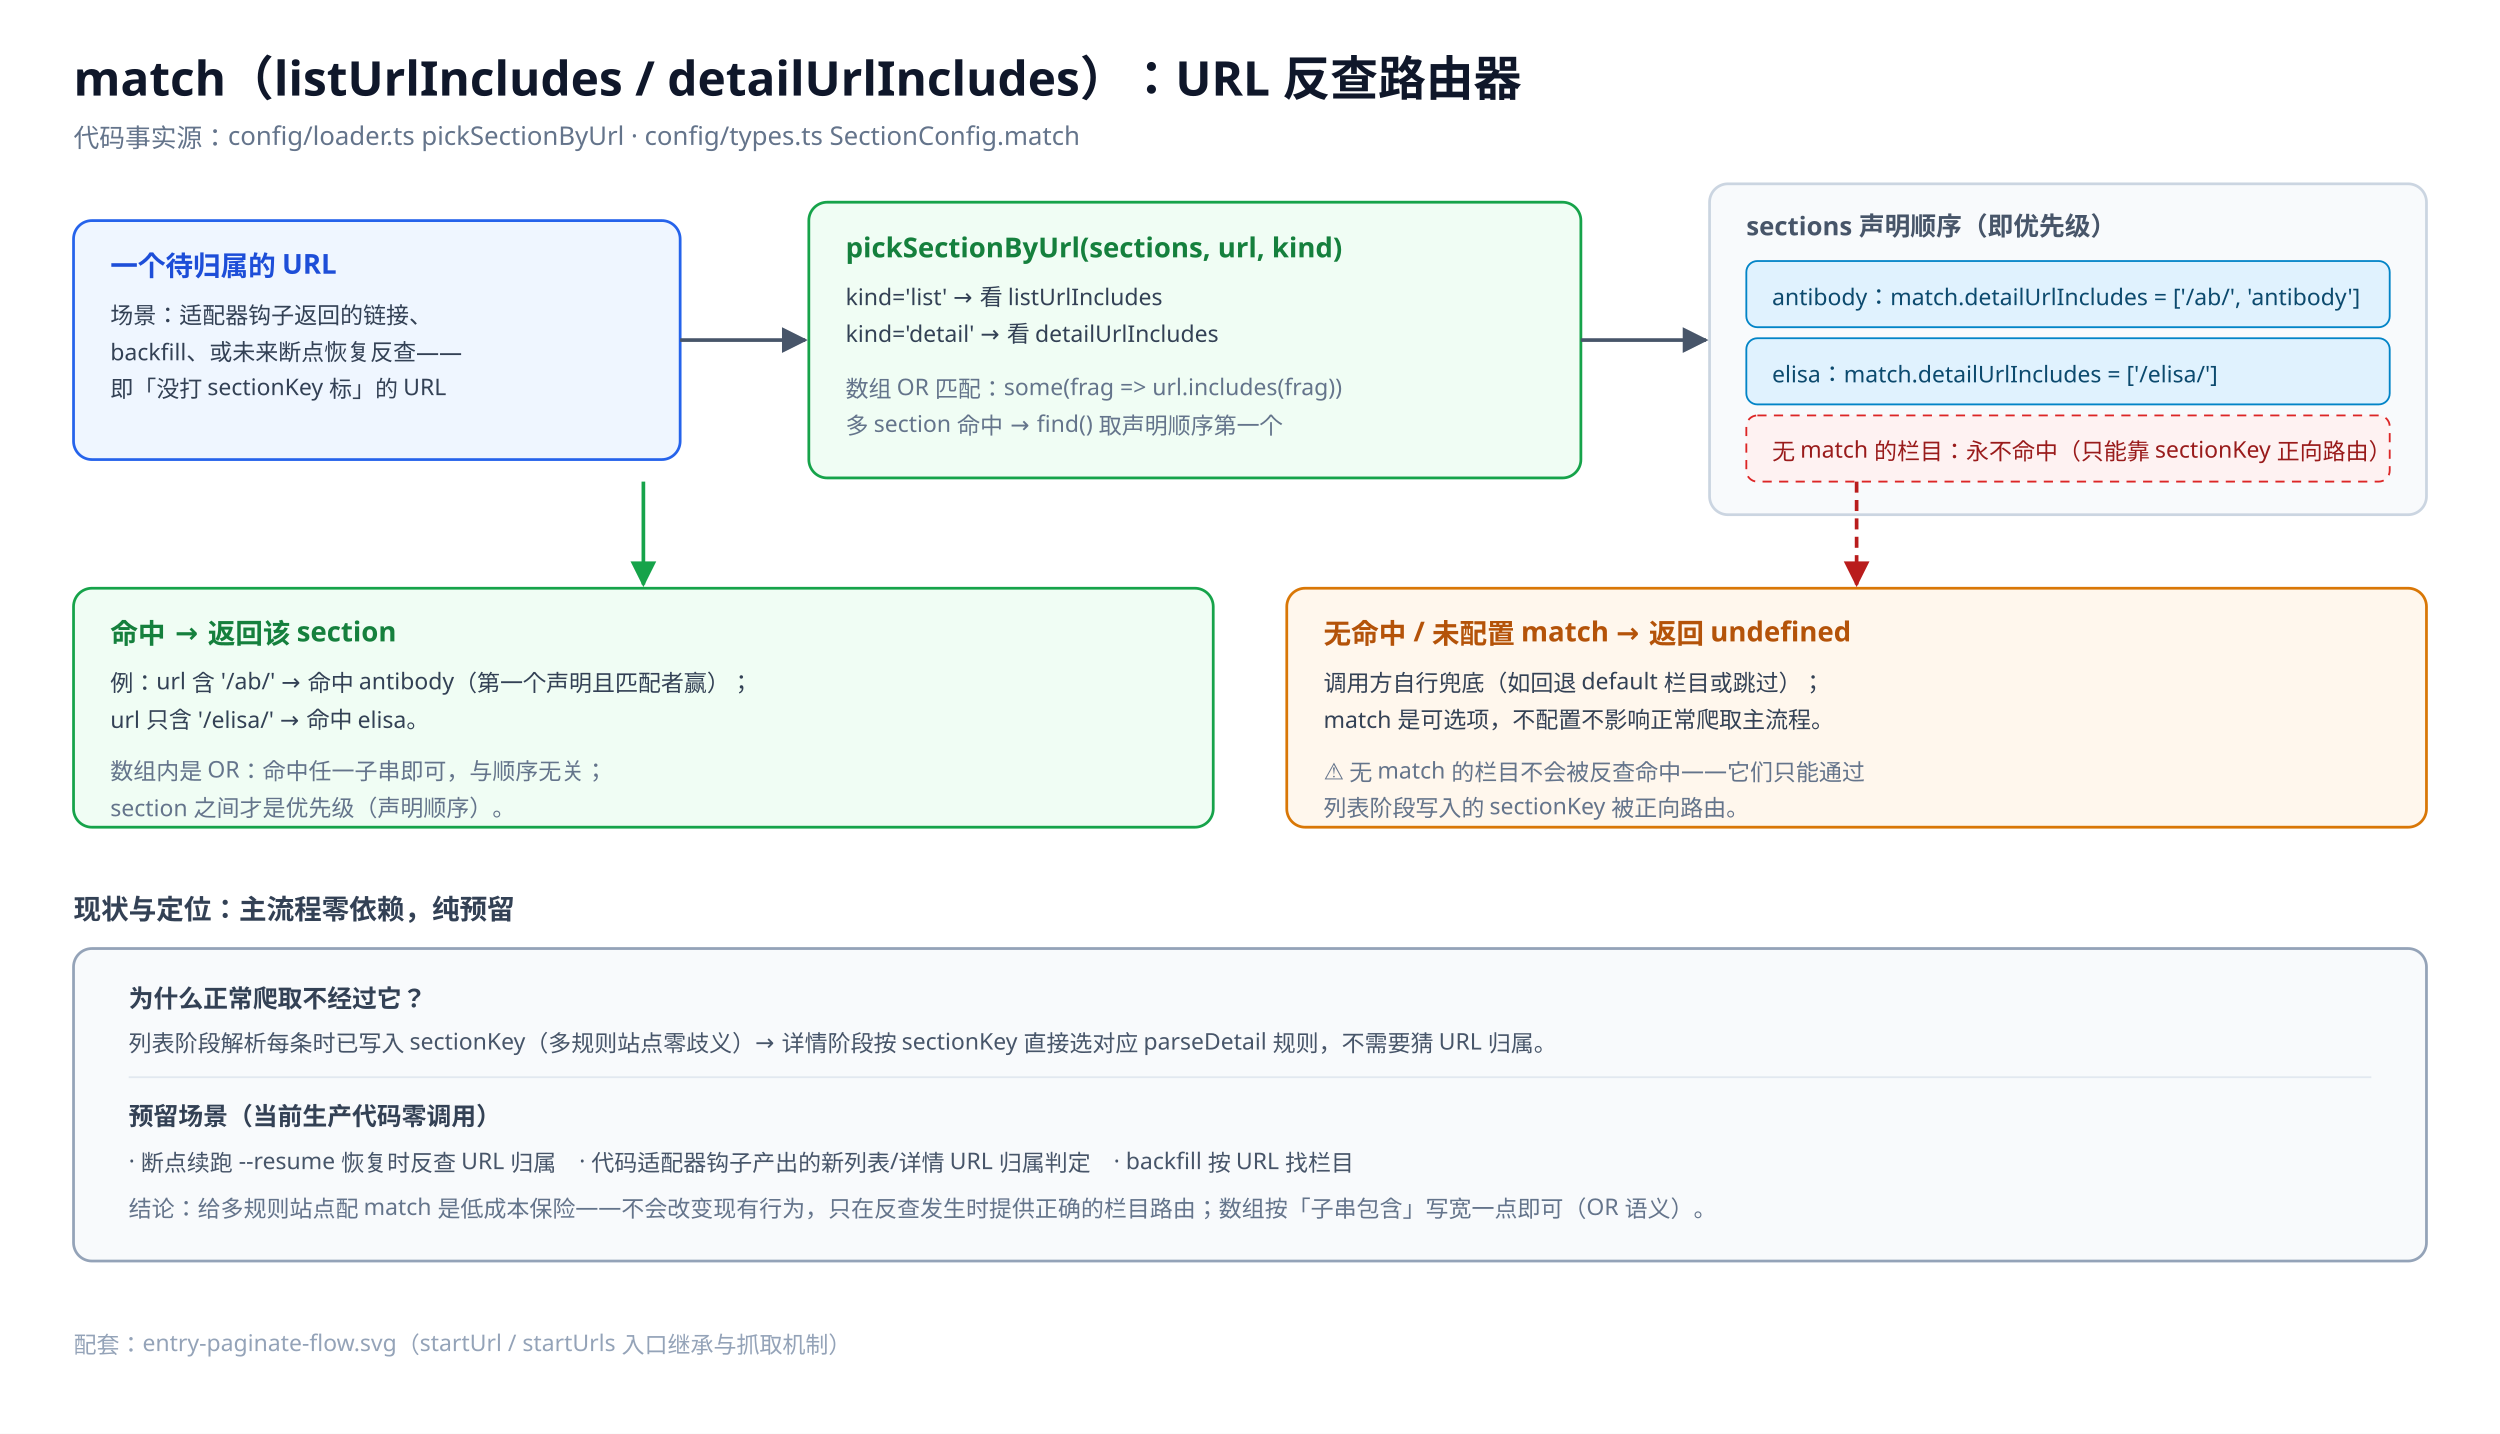
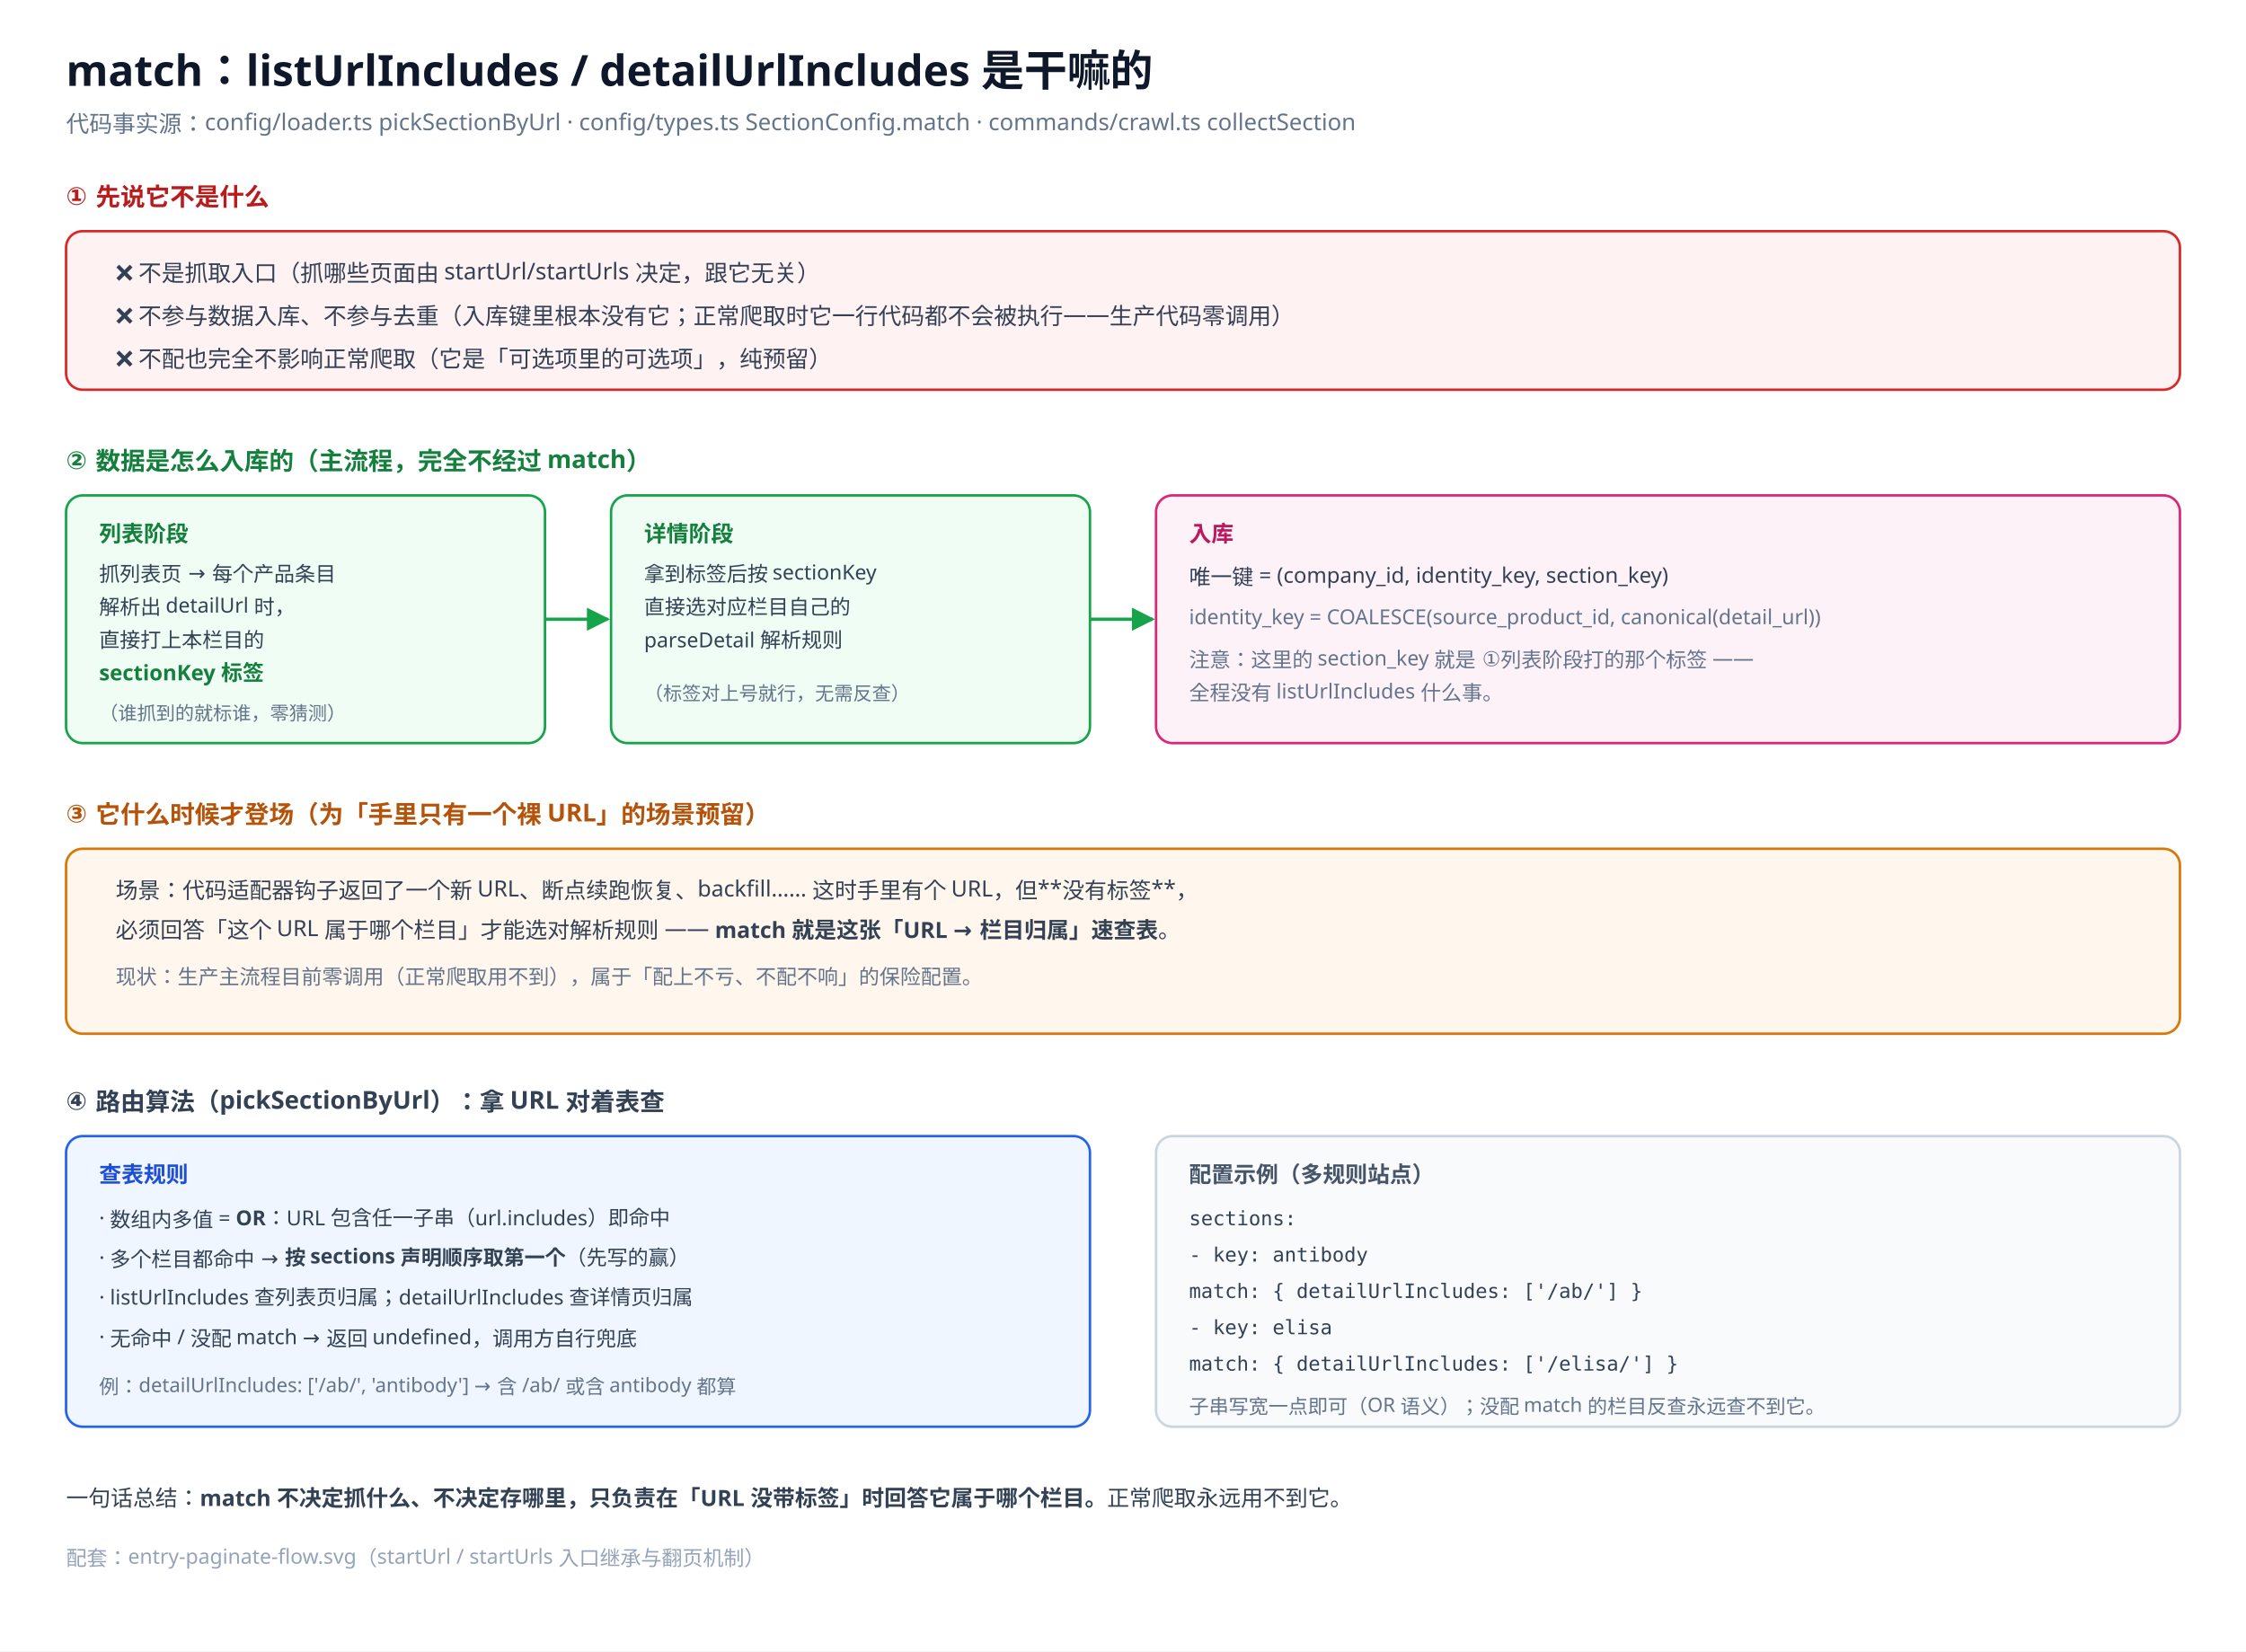
- <svg xmlns="http://www.w3.org/2000/svg" viewBox="0 0 1360 780" width="1360" height="780" font-family="'Segoe UI','PingFang SC','Microsoft YaHei',sans-serif">
+ <svg xmlns="http://www.w3.org/2000/svg" viewBox="0 0 1360 1000" width="1360" height="1000" font-family="'Segoe UI','PingFang SC','Microsoft YaHei',sans-serif">
  <defs>
-     <marker id="arr" viewBox="0 0 10 10" refX="9" refY="5" markerWidth="7" markerHeight="7" orient="auto-start-reverse">
+     <marker id="a" viewBox="0 0 10 10" refX="9" refY="5" markerWidth="7" markerHeight="7" orient="auto-start-reverse">
      <path d="M 0 0 L 10 5 L 0 10 z" fill="#475569" />
    </marker>
-     <marker id="arr-g" viewBox="0 0 10 10" refX="9" refY="5" markerWidth="7" markerHeight="7" orient="auto-start-reverse">
+     <marker id="ag" viewBox="0 0 10 10" refX="9" refY="5" markerWidth="7" markerHeight="7" orient="auto-start-reverse">
      <path d="M 0 0 L 10 5 L 0 10 z" fill="#16A34A" />
    </marker>
-     <marker id="arr-r" viewBox="0 0 10 10" refX="9" refY="5" markerWidth="7" markerHeight="7" orient="auto-start-reverse">
-       <path d="M 0 0 L 10 5 L 0 10 z" fill="#B91C1C" />
-     </marker>
  </defs>
-   <rect width="1360" height="780" fill="#FFFFFF" />
-   <text x="40" y="52" font-size="26" font-weight="700" fill="#0F172A">match（listUrlIncludes / detailUrlIncludes）：URL 反查路由器</text>
-   <text x="40" y="80" font-size="14" fill="#64748B">代码事实源：config/loader.ts pickSectionByUrl · config/types.ts SectionConfig.match</text>
-   <rect x="40" y="120" width="330" height="130" rx="10" fill="#EFF6FF" stroke="#2563EB" stroke-width="1.5" />
-   <text x="60" y="150" font-size="15" font-weight="700" fill="#1D4ED8">一个待归属的 URL</text>
-   <text x="60" y="176" font-size="12.5" fill="#334155">场景：适配器钩子返回的链接、</text>
-   <text x="60" y="196" font-size="12.5" fill="#334155">backfill、或未来断点恢复反查——</text>
-   <text x="60" y="216" font-size="12.5" fill="#334155">即「没打 sectionKey 标」的 URL</text>
-   <rect x="440" y="110" width="420" height="150" rx="10" fill="#F0FDF4" stroke="#16A34A" stroke-width="1.5" />
-   <text x="460" y="140" font-size="15" font-weight="700" fill="#15803D">pickSectionByUrl(sections, url, kind)</text>
-   <text x="460" y="166" font-size="12.5" fill="#334155">kind='list'  → 看 listUrlIncludes</text>
-   <text x="460" y="186" font-size="12.5" fill="#334155">kind='detail' → 看 detailUrlIncludes</text>
-   <text x="460" y="216" font-size="12.5" fill="#64748B">数组 OR 匹配：some(frag =&gt; url.includes(frag))</text>
-   <text x="460" y="236" font-size="12.5" fill="#64748B">多 section 命中 → find() 取声明顺序第一个</text>
-   <rect x="930" y="100" width="390" height="180" rx="10" fill="#F8FAFC" stroke="#CBD5E1" stroke-width="1.5" />
-   <text x="950" y="128" font-size="14" font-weight="700" fill="#475569">sections 声明顺序（即优先级）</text>
-   <rect x="950" y="142" width="350" height="36" rx="6" fill="#E0F2FE" stroke="#0284C7" />
-   <text x="964" y="166" font-size="12.5" fill="#0C4A6E">antibody：match.detailUrlIncludes = ['/ab/', 'antibody']</text>
-   <rect x="950" y="184" width="350" height="36" rx="6" fill="#E0F2FE" stroke="#0284C7" />
-   <text x="964" y="208" font-size="12.5" fill="#0C4A6E">elisa：match.detailUrlIncludes = ['/elisa/']</text>
-   <rect x="950" y="226" width="350" height="36" rx="6" fill="#FEF2F2" stroke="#DC2626" stroke-dasharray="5 4" />
-   <text x="964" y="250" font-size="12.5" fill="#991B1B">无 match 的栏目：永不命中（只能靠 sectionKey 正向路由）</text>
-   <line x1="370" y1="185" x2="438" y2="185" stroke="#475569" stroke-width="2" marker-end="url(#arr)" />
-   <line x1="860" y1="185" x2="928" y2="185" stroke="#475569" stroke-width="2" marker-end="url(#arr)" />
-   <rect x="40" y="320" width="620" height="130" rx="10" fill="#F0FDF4" stroke="#16A34A" stroke-width="1.5" />
-   <text x="60" y="350" font-size="15" font-weight="700" fill="#15803D">命中 → 返回该 section</text>
-   <text x="60" y="376" font-size="12.5" fill="#334155">例：url 含 '/ab/' → 命中 antibody（第一个声明且匹配者赢）；</text>
-   <text x="60" y="396" font-size="12.5" fill="#334155">url 只含 '/elisa/' → 命中 elisa。</text>
-   <text x="60" y="424" font-size="12.5" fill="#64748B">数组内是 OR：命中任一子串即可，与顺序无关；</text>
-   <text x="60" y="444" font-size="12.5" fill="#64748B">section 之间才是优先级（声明顺序）。</text>
-   <rect x="700" y="320" width="620" height="130" rx="10" fill="#FFF7ED" stroke="#D97706" stroke-width="1.5" />
-   <text x="720" y="350" font-size="15" font-weight="700" fill="#B45309">无命中 / 未配置 match → 返回 undefined</text>
-   <text x="720" y="376" font-size="12.5" fill="#334155">调用方自行兜底（如回退 default 栏目或跳过）；</text>
-   <text x="720" y="396" font-size="12.5" fill="#334155">match 是可选项，不配置不影响正常爬取主流程。</text>
-   <text x="720" y="424" font-size="12.5" fill="#64748B">⚠️ 无 match 的栏目不会被反查命中——它们只能通过</text>
-   <text x="720" y="444" font-size="12.5" fill="#64748B">列表阶段写入的 sectionKey 被正向路由。</text>
-   <line x1="350" y1="262" x2="350" y2="318" stroke="#16A34A" stroke-width="2" marker-end="url(#arr-g)" />
-   <line x1="1010" y1="262" x2="1010" y2="318" stroke="#B91C1C" stroke-width="2" stroke-dasharray="6 4" marker-end="url(#arr-r)" />
-   <text x="40" y="500" font-size="15" font-weight="700" fill="#334155">现状与定位：主流程零依赖，纯预留</text>
-   <rect x="40" y="516" width="1280" height="170" rx="10" fill="#F8FAFC" stroke="#94A3B8" stroke-width="1.5" />
-   <text x="70" y="548" font-size="13.5" font-weight="700" fill="#334155">为什么正常爬取不经过它？</text>
-   <text x="70" y="572" font-size="12.5" fill="#475569">列表阶段解析每条时已写入 sectionKey（多规则站点零歧义）→ 详情阶段按 sectionKey 直接选对应 parseDetail 规则，不需要猜 URL 归属。</text>
-   <line x1="70" y1="586" x2="1290" y2="586" stroke="#E2E8F0" stroke-width="1" />
-   <text x="70" y="612" font-size="13.5" font-weight="700" fill="#334155">预留场景（当前生产代码零调用）</text>
-   <text x="70" y="636" font-size="12.5" fill="#475569">· 断点续跑 --resume 恢复时反查 URL 归属　· 代码适配器钩子产出的新列表/详情 URL 归属判定　· backfill 按 URL 找栏目</text>
-   <text x="70" y="662" font-size="12.5" fill="#64748B">结论：给多规则站点配 match 是低成本保险——不会改变现有行为，只在反查发生时提供正确的栏目路由；数组按「子串包含」写宽一点即可（OR 语义）。</text>
-   <text x="40" y="736" font-size="12.5" fill="#94A3B8">配套：entry-paginate-flow.svg（startUrl / startUrls 入口继承与抓取机制）</text>
+   <rect width="1360" height="1000" fill="#FFFFFF" />
+   <text x="40" y="52" font-size="26" font-weight="700" fill="#0F172A">match：listUrlIncludes / detailUrlIncludes 是干嘛的</text>
+   <text x="40" y="80" font-size="14" fill="#64748B">代码事实源：config/loader.ts pickSectionByUrl · config/types.ts SectionConfig.match · commands/crawl.ts collectSection</text>
+   <text x="40" y="124" font-size="15" font-weight="700" fill="#B91C1C">① 先说它不是什么</text>
+   <rect x="40" y="140" width="1280" height="96" rx="10" fill="#FEF2F2" stroke="#DC2626" stroke-width="1.5" />
+   <text x="70" y="170" font-size="14" fill="#334155">❌ 不是抓取入口（抓哪些页面由 startUrl/startUrls 决定，跟它无关）</text>
+   <text x="70" y="196" font-size="14" fill="#334155">❌ 不参与数据入库、不参与去重（入库键里根本没有它；正常爬取时它一行代码都不会被执行——生产代码零调用）</text>
+   <text x="70" y="222" font-size="14" fill="#334155">❌ 不配也完全不影响正常爬取（它是「可选项里的可选项」，纯预留）</text>
+   <text x="40" y="284" font-size="15" font-weight="700" fill="#15803D">② 数据是怎么入库的（主流程，完全不经过 match）</text>
+   <rect x="40" y="300" width="290" height="150" rx="10" fill="#F0FDF4" stroke="#16A34A" stroke-width="1.5" />
+   <text x="60" y="328" font-size="13.5" font-weight="700" fill="#15803D">列表阶段</text>
+   <text x="60" y="352" font-size="12.5" fill="#334155">抓列表页 → 每个产品条目</text>
+   <text x="60" y="372" font-size="12.5" fill="#334155">解析出 detailUrl 时，</text>
+   <text x="60" y="392" font-size="12.5" fill="#334155">直接打上本栏目的</text>
+   <text x="60" y="412" font-size="13" font-weight="700" fill="#15803D">sectionKey 标签</text>
+   <text x="60" y="436" font-size="11.5" fill="#64748B">（谁抓到的就标谁，零猜测）</text>
+   <rect x="370" y="300" width="290" height="150" rx="10" fill="#F0FDF4" stroke="#16A34A" stroke-width="1.5" />
+   <text x="390" y="328" font-size="13.5" font-weight="700" fill="#15803D">详情阶段</text>
+   <text x="390" y="352" font-size="12.5" fill="#334155">拿到标签后按 sectionKey</text>
+   <text x="390" y="372" font-size="12.5" fill="#334155">直接选对应栏目自己的</text>
+   <text x="390" y="392" font-size="12.5" fill="#334155">parseDetail 解析规则</text>
+   <text x="390" y="424" font-size="11.5" fill="#64748B">（标签对上号就行，无需反查）</text>
+   <rect x="700" y="300" width="620" height="150" rx="10" fill="#FDF2F8" stroke="#DB2777" stroke-width="1.5" />
+   <text x="720" y="328" font-size="13.5" font-weight="700" fill="#BE185D">入库</text>
+   <text x="720" y="354" font-size="13" fill="#334155">唯一键 = (company_id, identity_key, section_key)</text>
+   <text x="720" y="378" font-size="12.5" fill="#64748B">identity_key = COALESCE(source_product_id, canonical(detail_url))</text>
+   <text x="720" y="404" font-size="12.5" fill="#64748B">注意：这里的 section_key 就是 ①列表阶段打的那个标签 ——</text>
+   <text x="720" y="424" font-size="12.5" fill="#64748B">全程没有 listUrlIncludes 什么事。</text>
+   <line x1="330" y1="375" x2="368" y2="375" stroke="#16A34A" stroke-width="2" marker-end="url(#ag)" />
+   <line x1="660" y1="375" x2="698" y2="375" stroke="#16A34A" stroke-width="2" marker-end="url(#ag)" />
+   <text x="40" y="498" font-size="15" font-weight="700" fill="#B45309">③ 它什么时候才登场（为「手里只有一个裸 URL」的场景预留）</text>
+   <rect x="40" y="514" width="1280" height="112" rx="10" fill="#FFF7ED" stroke="#D97706" stroke-width="1.5" />
+   <text x="70" y="544" font-size="13.5" fill="#334155">场景：代码适配器钩子返回了一个新 URL、断点续跑恢复、backfill…… 这时手里有个 URL，但**没有标签**，</text>
+   <text x="70" y="568" font-size="13.5" fill="#334155">必须回答「这个 URL 属于哪个栏目」才能选对解析规则 —— <tspan font-weight="700">match 就是这张「URL → 栏目归属」速查表</tspan>。</text>
+   <text x="70" y="596" font-size="12.5" fill="#64748B">现状：生产主流程目前零调用（正常爬取用不到），属于「配上不亏、不配不响」的保险配置。</text>
+   <text x="40" y="672" font-size="15" font-weight="700" fill="#334155">④ 路由算法（pickSectionByUrl）：拿 URL 对着表查</text>
+   <rect x="40" y="688" width="620" height="176" rx="10" fill="#EFF6FF" stroke="#2563EB" stroke-width="1.5" />
+   <text x="60" y="716" font-size="13.5" font-weight="700" fill="#1D4ED8">查表规则</text>
+   <text x="60" y="742" font-size="12.5" fill="#334155">· 数组内多值 = <tspan font-weight="700">OR</tspan>：URL 包含任一子串（url.includes）即命中</text>
+   <text x="60" y="766" font-size="12.5" fill="#334155">· 多个栏目都命中 → <tspan font-weight="700">按 sections 声明顺序取第一个</tspan>（先写的赢）</text>
+   <text x="60" y="790" font-size="12.5" fill="#334155">· listUrlIncludes 查列表页归属；detailUrlIncludes 查详情页归属</text>
+   <text x="60" y="814" font-size="12.5" fill="#334155">· 无命中 / 没配 match → 返回 undefined，调用方自行兜底</text>
+   <text x="60" y="844" font-size="12" fill="#64748B">例：detailUrlIncludes: ['/ab/', 'antibody'] → 含 /ab/ 或含 antibody 都算</text>
+   <rect x="700" y="688" width="620" height="176" rx="10" fill="#F8FAFC" stroke="#CBD5E1" stroke-width="1.5" />
+   <text x="720" y="716" font-size="13.5" font-weight="700" fill="#475569">配置示例（多规则站点）</text>
+   <text x="720" y="742" font-size="12" fill="#334155" font-family="Consolas,monospace">sections:</text>
+   <text x="720" y="764" font-size="12" fill="#334155" font-family="Consolas,monospace">  - key: antibody</text>
+   <text x="720" y="786" font-size="12" fill="#334155" font-family="Consolas,monospace">    match: { detailUrlIncludes: ['/ab/'] }</text>
+   <text x="720" y="808" font-size="12" fill="#334155" font-family="Consolas,monospace">  - key: elisa</text>
+   <text x="720" y="830" font-size="12" fill="#334155" font-family="Consolas,monospace">    match: { detailUrlIncludes: ['/elisa/'] }</text>
+   <text x="720" y="856" font-size="12" fill="#64748B">子串写宽一点即可（OR 语义）；没配 match 的栏目反查永远查不到它。</text>
+   <text x="40" y="912" font-size="13.5" fill="#334155">一句话总结：<tspan font-weight="700">match 不决定抓什么、不决定存哪里，只负责在「URL 没带标签」时回答它属于哪个栏目。</tspan>正常爬取永远用不到它。</text>
+   <text x="40" y="948" font-size="12.5" fill="#94A3B8">配套：entry-paginate-flow.svg（startUrl / startUrls 入口继承与翻页机制）</text>
</svg>
